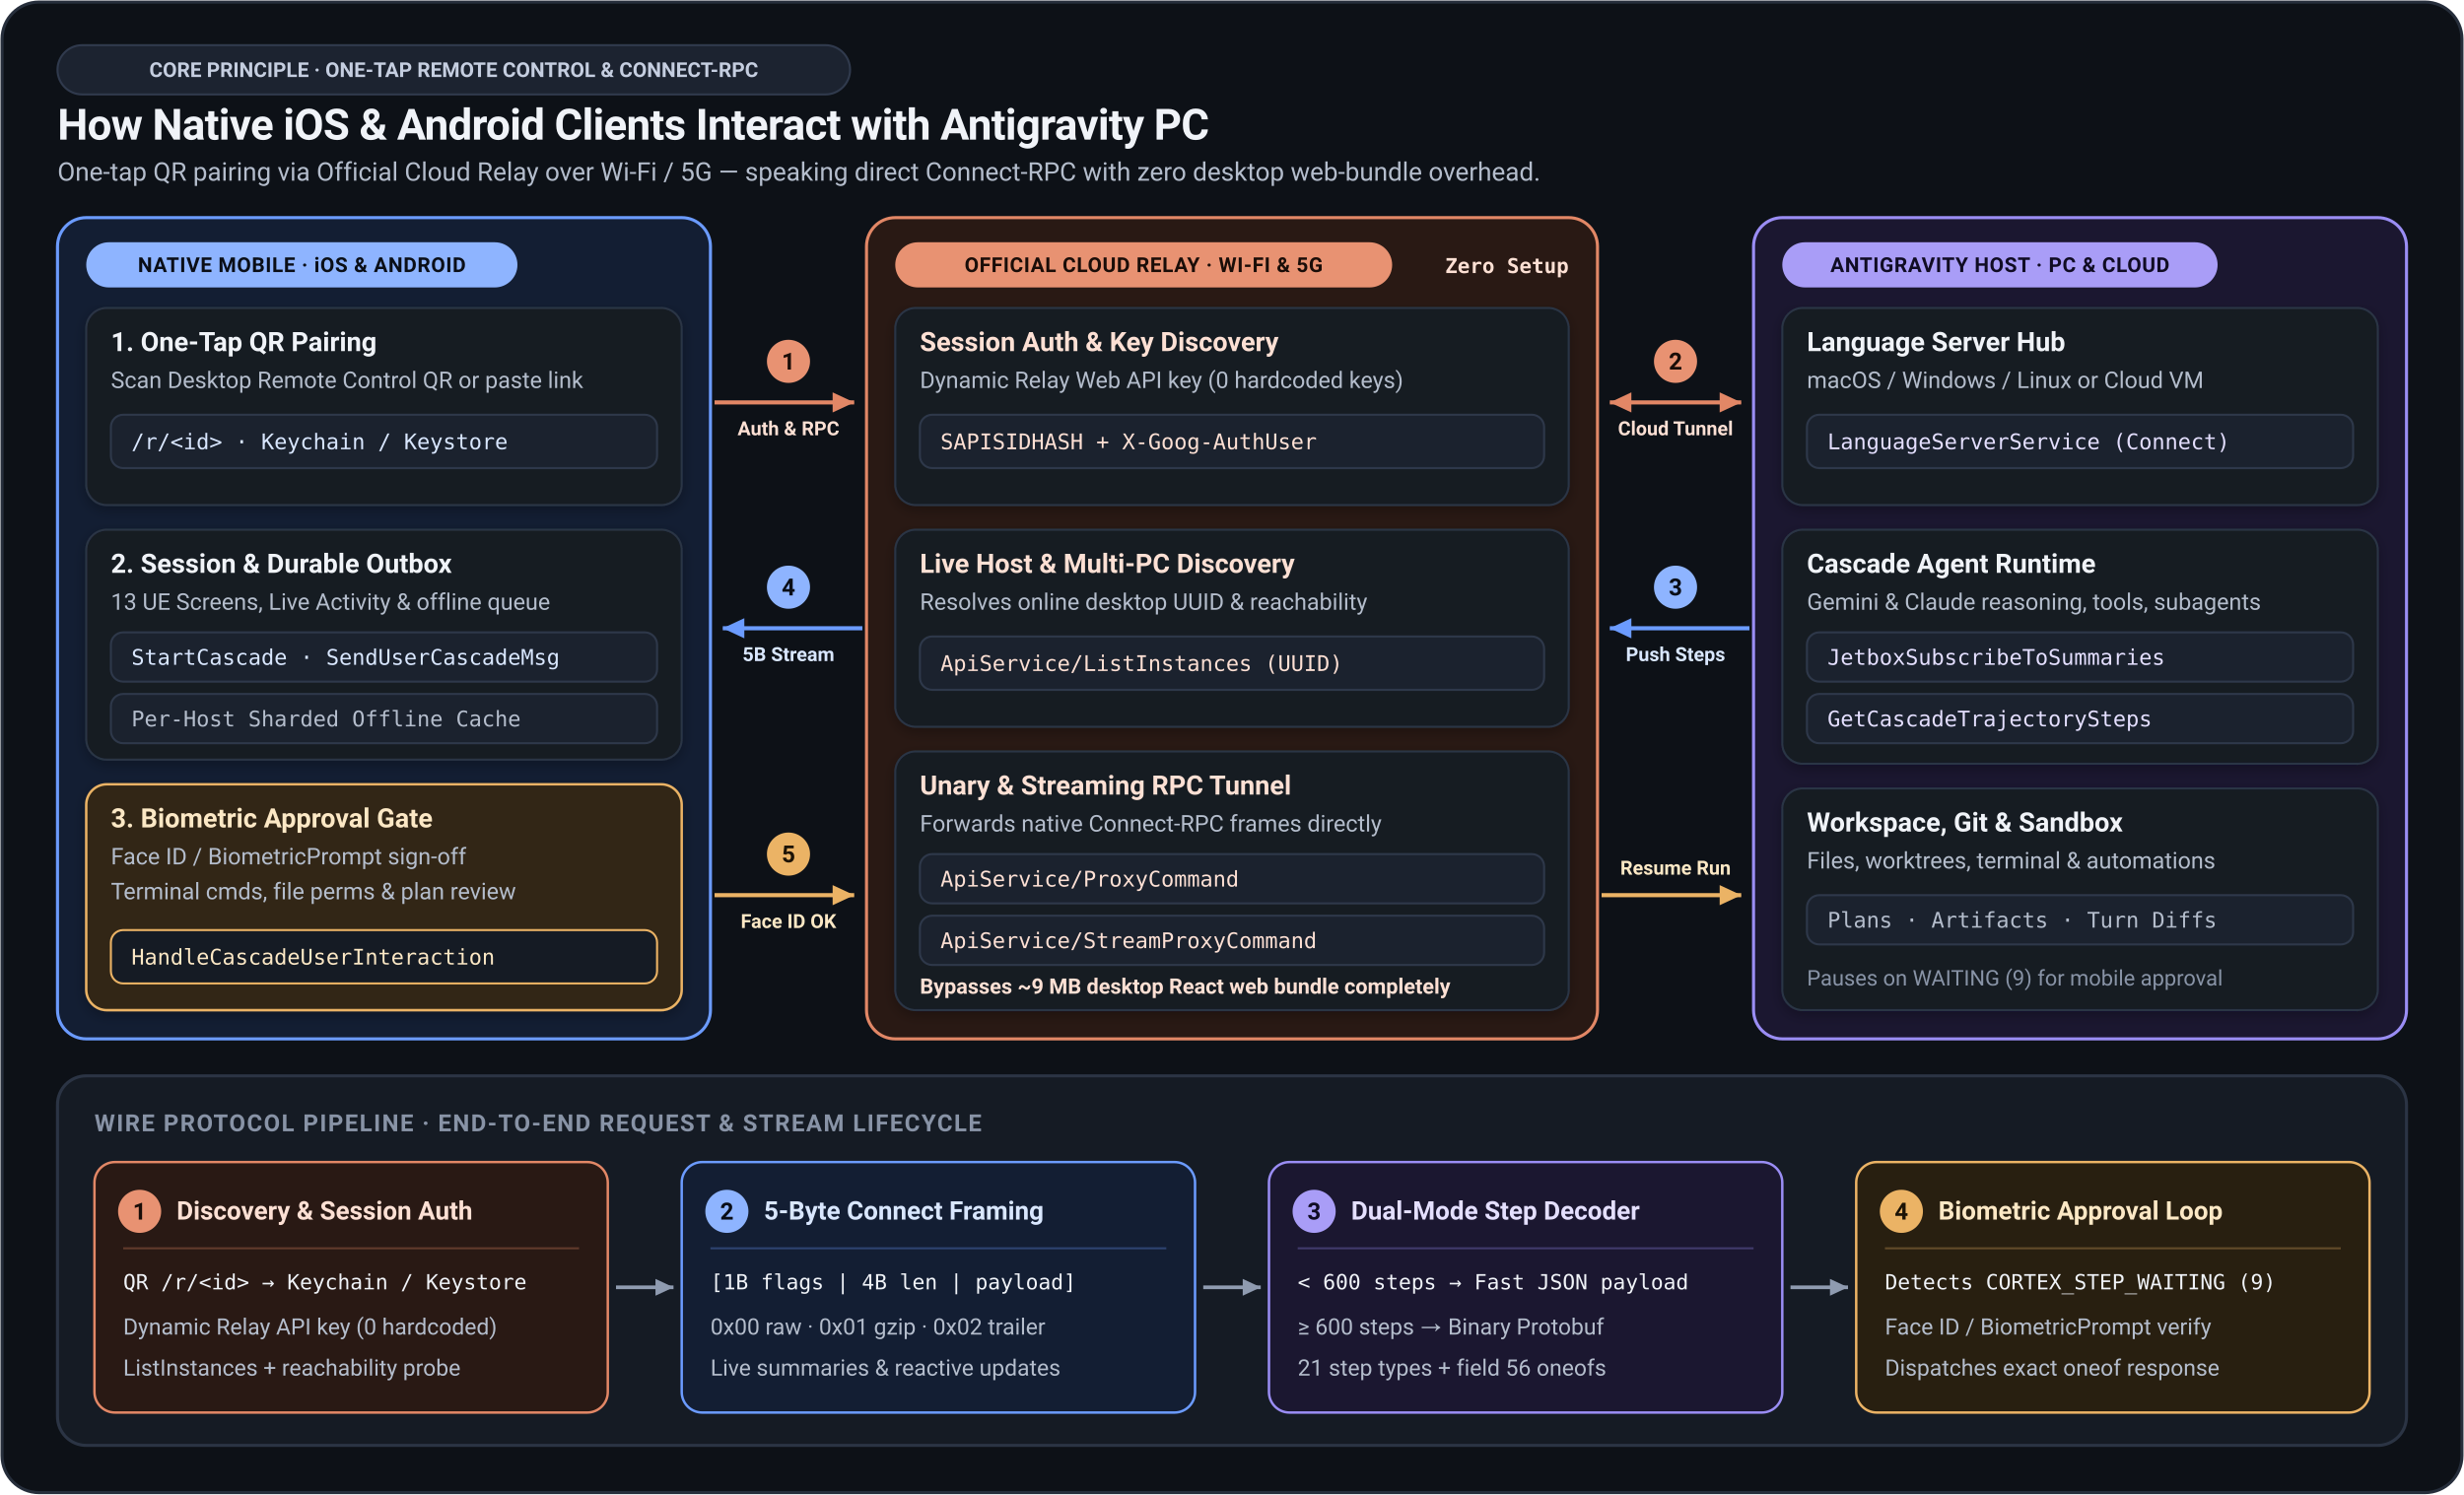
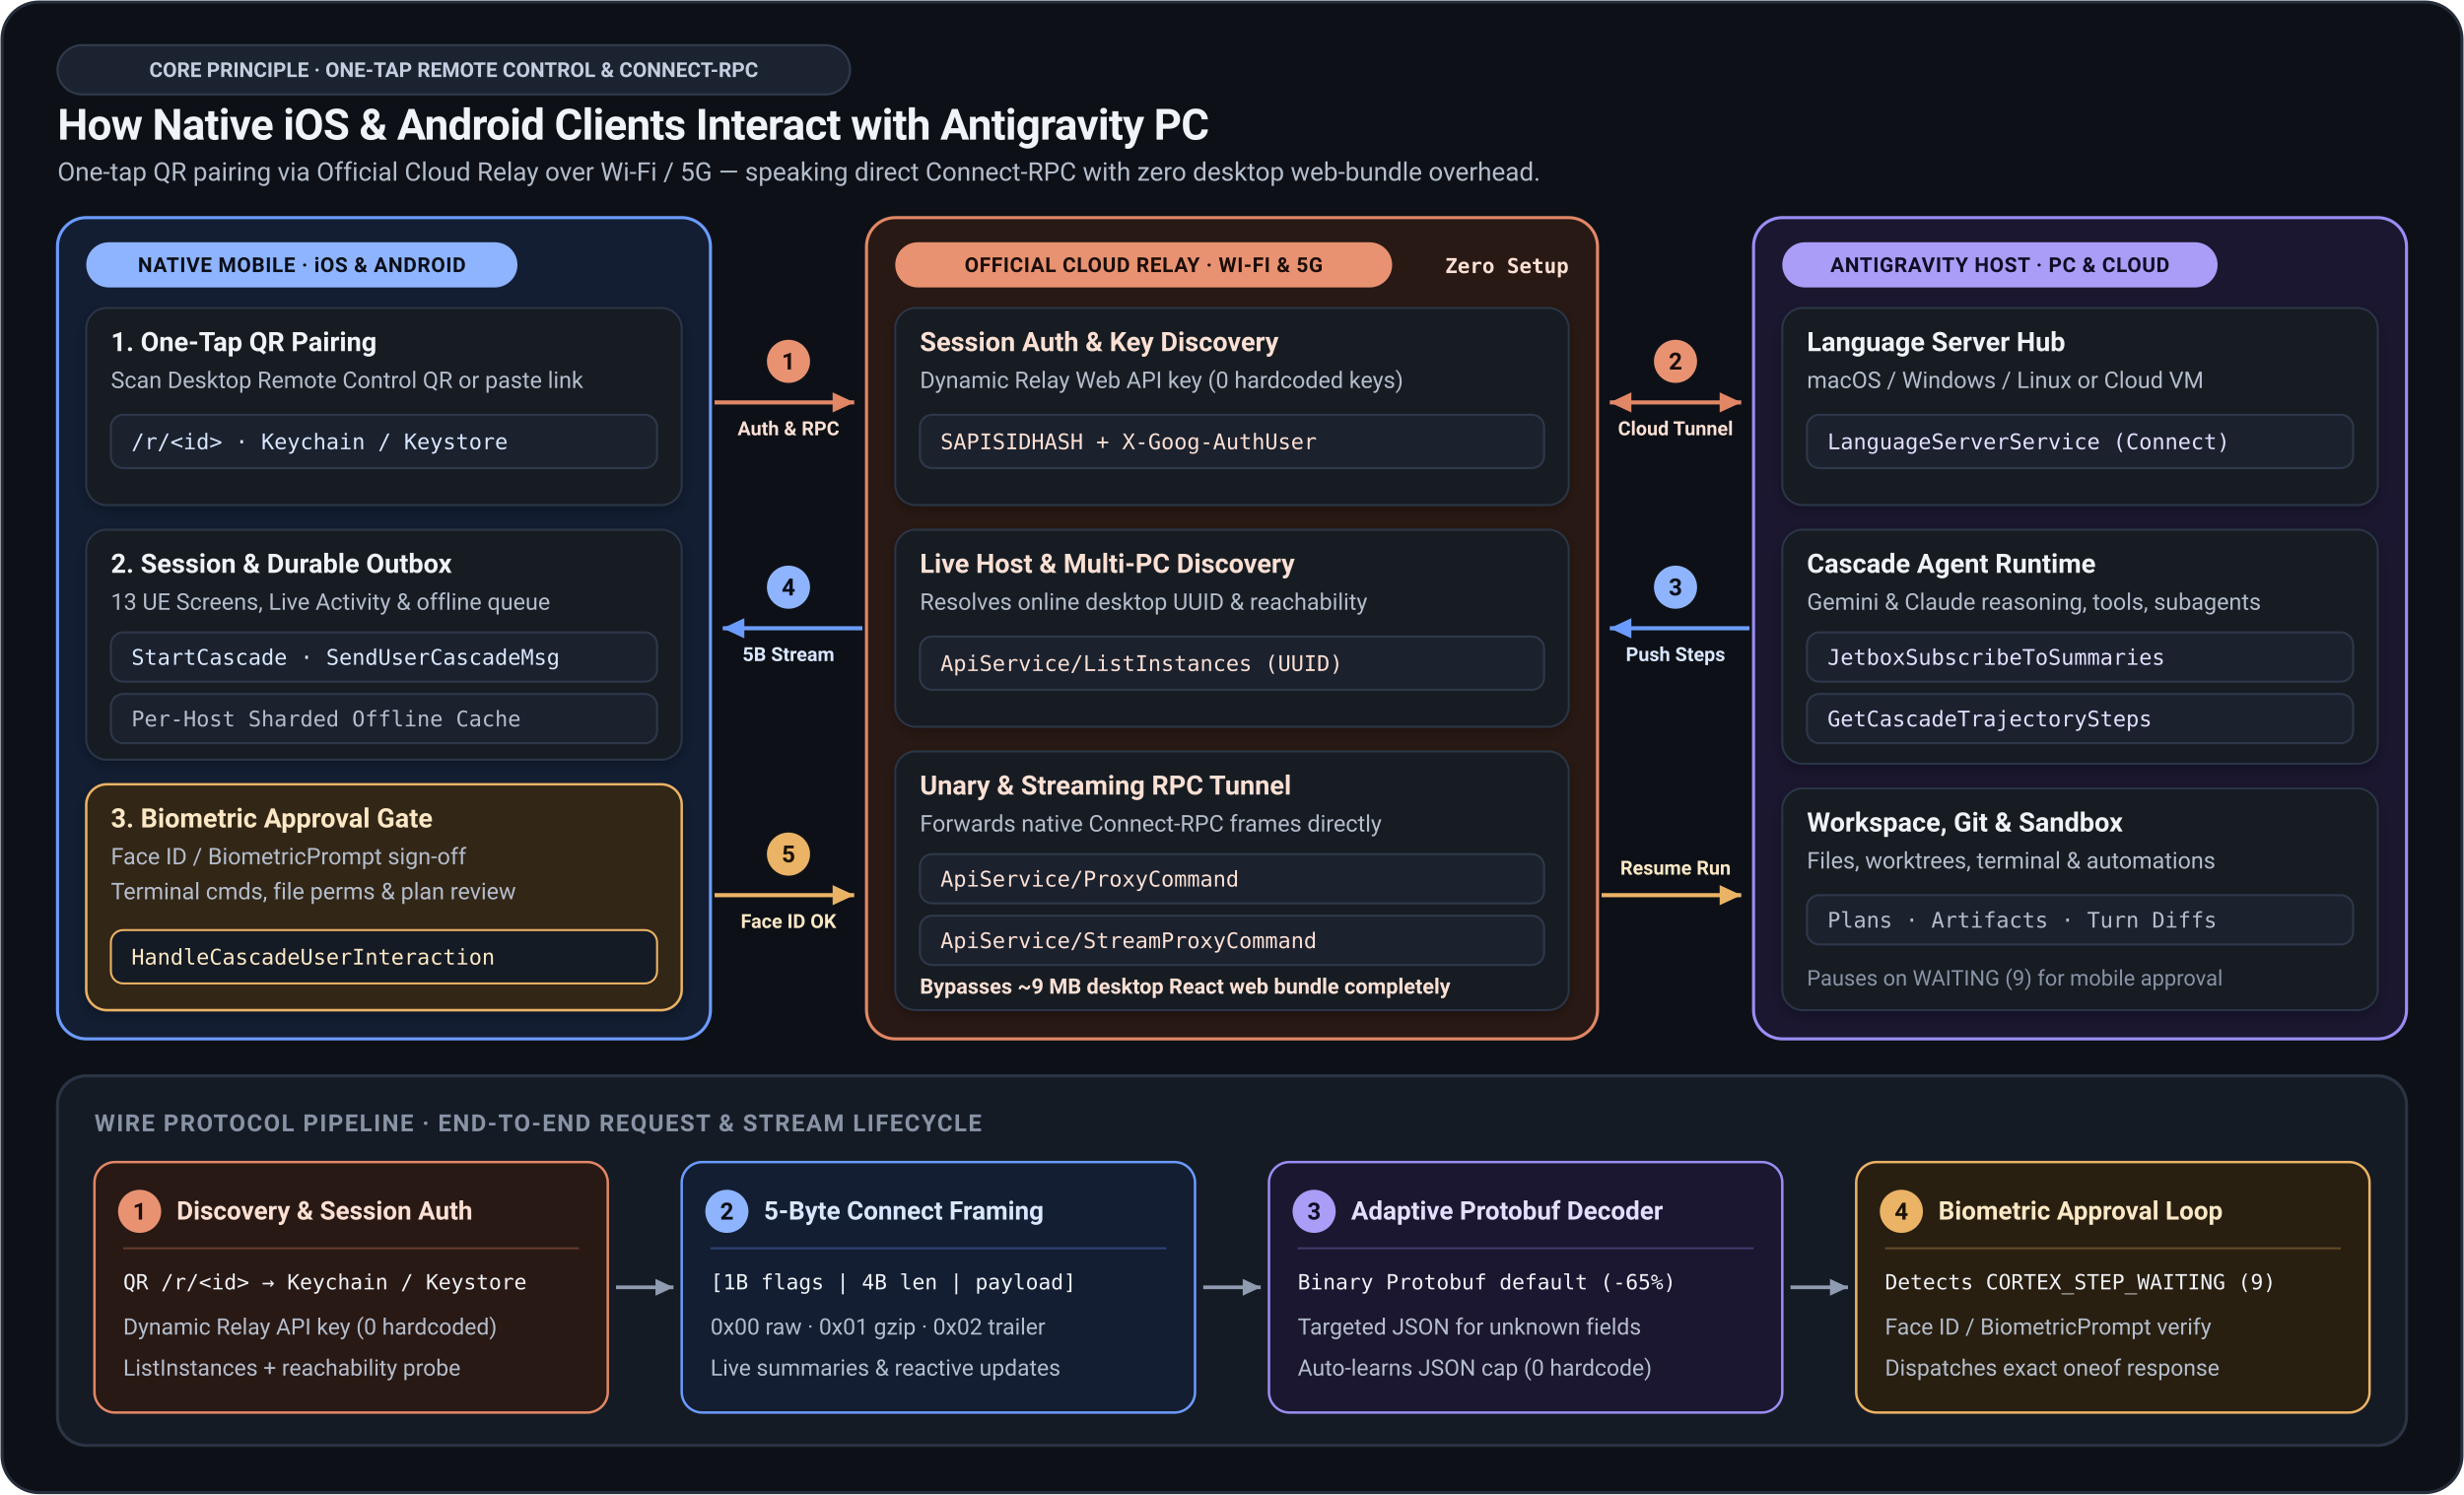
<svg xmlns="http://www.w3.org/2000/svg" viewBox="0 0 1200 728" width="1200" height="728" role="img" aria-label="Core Principle: How Native iOS and Android Clients Remote-Control Antigravity PC">
  <defs>
    <filter id="cardShadow" x="-4%" y="-4%" width="108%" height="112%">
      <feDropShadow dx="0" dy="2" stdDeviation="3" flood-color="#000000" flood-opacity="0.28" />
    </filter>
    <marker id="arrCoral" viewBox="0 0 10 10" refX="8.5" refY="5" markerWidth="7" markerHeight="7" orient="auto-start-reverse">
      <path d="M 1 1.5 L 8.5 5 L 1 8.5 z" fill="#E28766" />
    </marker>
    <marker id="arrAmber" viewBox="0 0 10 10" refX="8.5" refY="5" markerWidth="7" markerHeight="7" orient="auto-start-reverse">
      <path d="M 1 1.5 L 8.5 5 L 1 8.5 z" fill="#EBB365" />
    </marker>
    <marker id="arrBlue" viewBox="0 0 10 10" refX="8.5" refY="5" markerWidth="7" markerHeight="7" orient="auto-start-reverse">
      <path d="M 1 1.5 L 8.5 5 L 1 8.5 z" fill="#6B9BFF" />
    </marker>
    <marker id="arrNeutral" viewBox="0 0 10 10" refX="8.5" refY="5" markerWidth="6.5" markerHeight="6.5" orient="auto">
      <path d="M 1 1.5 L 8.5 5 L 1 8.5 z" fill="#8F9BB0" />
    </marker>
  </defs>
  <rect x="1" y="1" width="1198" height="726" rx="18" fill="#0D1117" stroke="#262E3B" stroke-width="1.5" />
  <g>
    <rect x="28.0" y="22.0" width="386.0" height="24.0" rx="12.0" fill="#1C2330" stroke="#303A4D" stroke-width="1" />
    <text x="221.0" y="37.5" text-anchor="middle" font-family="-apple-system, BlinkMacSystemFont, 'Segoe UI', Roboto, Helvetica, Arial, sans-serif" font-size="10" font-weight="600" fill="#C5CEE0">CORE PRINCIPLE  ·  ONE-TAP REMOTE CONTROL &amp; CONNECT-RPC</text>
  </g>
  <text x="28" y="68" font-family="-apple-system, BlinkMacSystemFont, 'Segoe UI', Roboto, Helvetica, Arial, sans-serif" font-size="21" font-weight="700" letter-spacing="-0.3" fill="#F0F3F8">How Native iOS &amp; Android Clients Interact with Antigravity PC</text>
  <text x="28" y="88" font-family="-apple-system, BlinkMacSystemFont, 'Segoe UI', Roboto, Helvetica, Arial, sans-serif" font-size="12.5" fill="#B4BDCC">One-tap QR pairing via Official Cloud Relay over Wi-Fi / 5G — speaking direct Connect-RPC with zero desktop web-bundle overhead.</text>
  <rect x="28" y="106" width="318" height="400" rx="14" fill="#131E33" stroke="#6B9BFF" stroke-width="1.5" />
  <g>
    <rect x="42.0" y="118.0" width="210.0" height="22.0" rx="11.0" fill="#8EB4FF" />
    <text x="147.0" y="132.5" text-anchor="middle" font-family="-apple-system, BlinkMacSystemFont, 'Segoe UI', Roboto, Helvetica, Arial, sans-serif" font-size="10" font-weight="600" letter-spacing="0.3" fill="#0A0E17">NATIVE MOBILE  ·  iOS &amp; ANDROID</text>
  </g>
  <rect x="42" y="150" width="290" height="96" rx="10" fill="#151B24" stroke="#2B3444" stroke-width="1" filter="url(#cardShadow)" />
  <text x="54" y="171" font-family="-apple-system, BlinkMacSystemFont, 'Segoe UI', Roboto, Helvetica, Arial, sans-serif" font-size="13" font-weight="700" fill="#F0F3F8">1. One-Tap QR Pairing</text>
  <text x="54" y="189" font-family="-apple-system, BlinkMacSystemFont, 'Segoe UI', Roboto, Helvetica, Arial, sans-serif" font-size="11.2" fill="#B4BDCC">Scan Desktop Remote Control QR or paste link</text>
  <g>
    <rect x="54.0" y="202.0" width="266.0" height="26.0" rx="6" fill="#1B222E" stroke="#2E384A" stroke-width="1" />
    <text x="64.0" y="218.8" font-family="ui-monospace, SFMono-Regular, Menlo, Monaco, Consolas, monospace" font-size="10.5" font-weight="500" fill="#D9E7FF">/r/&lt;id&gt;  ·  Keychain / Keystore</text>
  </g>
  <rect x="42" y="258" width="290" height="112" rx="10" fill="#151B24" stroke="#2B3444" stroke-width="1" filter="url(#cardShadow)" />
  <text x="54" y="279" font-family="-apple-system, BlinkMacSystemFont, 'Segoe UI', Roboto, Helvetica, Arial, sans-serif" font-size="13" font-weight="700" fill="#F0F3F8">2. Session &amp; Durable Outbox</text>
  <text x="54" y="297" font-family="-apple-system, BlinkMacSystemFont, 'Segoe UI', Roboto, Helvetica, Arial, sans-serif" font-size="11.2" fill="#B4BDCC">13 UE Screens, Live Activity &amp; offline queue</text>
  <g>
    <rect x="54.0" y="308.0" width="266.0" height="24.0" rx="6" fill="#1B222E" stroke="#2E384A" stroke-width="1" />
    <text x="64.0" y="323.8" font-family="ui-monospace, SFMono-Regular, Menlo, Monaco, Consolas, monospace" font-size="10.5" font-weight="500" fill="#D9E7FF">StartCascade · SendUserCascadeMsg</text>
  </g>
  <g>
    <rect x="54.0" y="338.0" width="266.0" height="24.0" rx="6" fill="#1B222E" stroke="#2E384A" stroke-width="1" />
    <text x="64.0" y="353.8" font-family="ui-monospace, SFMono-Regular, Menlo, Monaco, Consolas, monospace" font-size="10.5" font-weight="500" fill="#B4BDCC">Per-Host Sharded Offline Cache</text>
  </g>
  <rect x="42" y="382" width="290" height="110" rx="10" fill="#302614" stroke="#EBB365" stroke-width="1.2" filter="url(#cardShadow)" />
  <text x="54" y="403" font-family="-apple-system, BlinkMacSystemFont, 'Segoe UI', Roboto, Helvetica, Arial, sans-serif" font-size="13" font-weight="700" fill="#FCE8C5">3. Biometric Approval Gate</text>
  <text x="54" y="421" font-family="-apple-system, BlinkMacSystemFont, 'Segoe UI', Roboto, Helvetica, Arial, sans-serif" font-size="11.2" fill="#B4BDCC">Face ID / BiometricPrompt sign-off</text>
  <text x="54" y="438" font-family="-apple-system, BlinkMacSystemFont, 'Segoe UI', Roboto, Helvetica, Arial, sans-serif" font-size="11.2" fill="#B4BDCC">Terminal cmds, file perms &amp; plan review</text>
  <g>
    <rect x="54.0" y="453.0" width="266.0" height="26.0" rx="6" fill="#151B24" stroke="#EBB365" stroke-width="1" />
    <text x="64.0" y="469.8" font-family="ui-monospace, SFMono-Regular, Menlo, Monaco, Consolas, monospace" font-size="10.5" font-weight="500" fill="#FCE8C5">HandleCascadeUserInteraction</text>
  </g>
  <rect x="422" y="106" width="356" height="400" rx="14" fill="#291914" stroke="#E28766" stroke-width="1.5" />
  <g>
    <rect x="436.0" y="118.0" width="242.0" height="22.0" rx="11.0" fill="#E89272" />
    <text x="557.0" y="132.5" text-anchor="middle" font-family="-apple-system, BlinkMacSystemFont, 'Segoe UI', Roboto, Helvetica, Arial, sans-serif" font-size="10" font-weight="600" letter-spacing="0.3" fill="#1A0D08">OFFICIAL CLOUD RELAY  ·  WI-FI &amp; 5G</text>
  </g>
  <text x="764" y="133" text-anchor="end" font-family="ui-monospace, SFMono-Regular, Menlo, Monaco, Consolas, monospace" font-size="10" font-weight="600" fill="#FDE0D4">Zero Setup</text>
  <rect x="436" y="150" width="328" height="96" rx="10" fill="#151B24" stroke="#2B3444" stroke-width="1" filter="url(#cardShadow)" />
  <text x="448" y="171" font-family="-apple-system, BlinkMacSystemFont, 'Segoe UI', Roboto, Helvetica, Arial, sans-serif" font-size="13" font-weight="700" fill="#FDE0D4">Session Auth &amp; Key Discovery</text>
  <text x="448" y="189" font-family="-apple-system, BlinkMacSystemFont, 'Segoe UI', Roboto, Helvetica, Arial, sans-serif" font-size="11.2" fill="#B4BDCC">Dynamic Relay Web API key (0 hardcoded keys)</text>
  <g>
    <rect x="448.0" y="202.0" width="304.0" height="26.0" rx="6" fill="#1B222E" stroke="#2E384A" stroke-width="1" />
    <text x="458.0" y="218.8" font-family="ui-monospace, SFMono-Regular, Menlo, Monaco, Consolas, monospace" font-size="10.5" font-weight="500" fill="#FDE0D4">SAPISIDHASH + X-Goog-AuthUser</text>
  </g>
  <rect x="436" y="258" width="328" height="96" rx="10" fill="#151B24" stroke="#2B3444" stroke-width="1" filter="url(#cardShadow)" />
  <text x="448" y="279" font-family="-apple-system, BlinkMacSystemFont, 'Segoe UI', Roboto, Helvetica, Arial, sans-serif" font-size="13" font-weight="700" fill="#FDE0D4">Live Host &amp; Multi-PC Discovery</text>
  <text x="448" y="297" font-family="-apple-system, BlinkMacSystemFont, 'Segoe UI', Roboto, Helvetica, Arial, sans-serif" font-size="11.2" fill="#B4BDCC">Resolves online desktop UUID &amp; reachability</text>
  <g>
    <rect x="448.0" y="310.0" width="304.0" height="26.0" rx="6" fill="#1B222E" stroke="#2E384A" stroke-width="1" />
    <text x="458.0" y="326.8" font-family="ui-monospace, SFMono-Regular, Menlo, Monaco, Consolas, monospace" font-size="10.5" font-weight="500" fill="#FDE0D4">ApiService/ListInstances (UUID)</text>
  </g>
  <rect x="436" y="366" width="328" height="126" rx="10" fill="#151B24" stroke="#2B3444" stroke-width="1" filter="url(#cardShadow)" />
  <text x="448" y="387" font-family="-apple-system, BlinkMacSystemFont, 'Segoe UI', Roboto, Helvetica, Arial, sans-serif" font-size="13" font-weight="700" fill="#FDE0D4">Unary &amp; Streaming RPC Tunnel</text>
  <text x="448" y="405" font-family="-apple-system, BlinkMacSystemFont, 'Segoe UI', Roboto, Helvetica, Arial, sans-serif" font-size="11.2" fill="#B4BDCC">Forwards native Connect-RPC frames directly</text>
  <g>
    <rect x="448.0" y="416.0" width="304.0" height="24.0" rx="6" fill="#1B222E" stroke="#2E384A" stroke-width="1" />
    <text x="458.0" y="431.8" font-family="ui-monospace, SFMono-Regular, Menlo, Monaco, Consolas, monospace" font-size="10.5" font-weight="500" fill="#FDE0D4">ApiService/ProxyCommand</text>
  </g>
  <g>
    <rect x="448.0" y="446.0" width="304.0" height="24.0" rx="6" fill="#1B222E" stroke="#2E384A" stroke-width="1" />
    <text x="458.0" y="461.8" font-family="ui-monospace, SFMono-Regular, Menlo, Monaco, Consolas, monospace" font-size="10.5" font-weight="500" fill="#FDE0D4">ApiService/StreamProxyCommand</text>
  </g>
  <text x="448" y="484" font-family="-apple-system, BlinkMacSystemFont, 'Segoe UI', Roboto, Helvetica, Arial, sans-serif" font-size="10.4" font-weight="600" fill="#FDE0D4">Bypasses ~9 MB desktop React web bundle completely</text>
  <rect x="854" y="106" width="318" height="400" rx="14" fill="#1B1730" stroke="#9A8DF4" stroke-width="1.5" />
  <g>
    <rect x="868.0" y="118.0" width="212.0" height="22.0" rx="11.0" fill="#A99DF7" />
    <text x="974.0" y="132.5" text-anchor="middle" font-family="-apple-system, BlinkMacSystemFont, 'Segoe UI', Roboto, Helvetica, Arial, sans-serif" font-size="10" font-weight="600" letter-spacing="0.3" fill="#100C24">ANTIGRAVITY HOST  ·  PC &amp; CLOUD</text>
  </g>
  <rect x="868" y="150" width="290" height="96" rx="10" fill="#151B24" stroke="#2B3444" stroke-width="1" filter="url(#cardShadow)" />
  <text x="880" y="171" font-family="-apple-system, BlinkMacSystemFont, 'Segoe UI', Roboto, Helvetica, Arial, sans-serif" font-size="13" font-weight="700" fill="#F0F3F8">Language Server Hub</text>
  <text x="880" y="189" font-family="-apple-system, BlinkMacSystemFont, 'Segoe UI', Roboto, Helvetica, Arial, sans-serif" font-size="11.2" fill="#B4BDCC">macOS / Windows / Linux or Cloud VM</text>
  <g>
    <rect x="880.0" y="202.0" width="266.0" height="26.0" rx="6" fill="#1B222E" stroke="#2E384A" stroke-width="1" />
    <text x="890.0" y="218.8" font-family="ui-monospace, SFMono-Regular, Menlo, Monaco, Consolas, monospace" font-size="10.5" font-weight="500" fill="#E4DFFF">LanguageServerService (Connect)</text>
  </g>
  <rect x="868" y="258" width="290" height="114" rx="10" fill="#151B24" stroke="#2B3444" stroke-width="1" filter="url(#cardShadow)" />
  <text x="880" y="279" font-family="-apple-system, BlinkMacSystemFont, 'Segoe UI', Roboto, Helvetica, Arial, sans-serif" font-size="13" font-weight="700" fill="#F0F3F8">Cascade Agent Runtime</text>
  <text x="880" y="297" font-family="-apple-system, BlinkMacSystemFont, 'Segoe UI', Roboto, Helvetica, Arial, sans-serif" font-size="11.2" fill="#B4BDCC">Gemini &amp; Claude reasoning, tools, subagents</text>
  <g>
    <rect x="880.0" y="308.0" width="266.0" height="24.0" rx="6" fill="#1B222E" stroke="#2E384A" stroke-width="1" />
    <text x="890.0" y="323.8" font-family="ui-monospace, SFMono-Regular, Menlo, Monaco, Consolas, monospace" font-size="10.5" font-weight="500" fill="#E4DFFF">JetboxSubscribeToSummaries</text>
  </g>
  <g>
    <rect x="880.0" y="338.0" width="266.0" height="24.0" rx="6" fill="#1B222E" stroke="#2E384A" stroke-width="1" />
    <text x="890.0" y="353.8" font-family="ui-monospace, SFMono-Regular, Menlo, Monaco, Consolas, monospace" font-size="10.5" font-weight="500" fill="#E4DFFF">GetCascadeTrajectorySteps</text>
  </g>
  <rect x="868" y="384" width="290" height="108" rx="10" fill="#151B24" stroke="#2B3444" stroke-width="1" filter="url(#cardShadow)" />
  <text x="880" y="405" font-family="-apple-system, BlinkMacSystemFont, 'Segoe UI', Roboto, Helvetica, Arial, sans-serif" font-size="13" font-weight="700" fill="#F0F3F8">Workspace, Git &amp; Sandbox</text>
  <text x="880" y="423" font-family="-apple-system, BlinkMacSystemFont, 'Segoe UI', Roboto, Helvetica, Arial, sans-serif" font-size="11.2" fill="#B4BDCC">Files, worktrees, terminal &amp; automations</text>
  <g>
    <rect x="880.0" y="436.0" width="266.0" height="24.0" rx="6" fill="#1B222E" stroke="#2E384A" stroke-width="1" />
    <text x="890.0" y="451.8" font-family="ui-monospace, SFMono-Regular, Menlo, Monaco, Consolas, monospace" font-size="10.5" font-weight="500" fill="#B4BDCC">Plans · Artifacts · Turn Diffs</text>
  </g>
  <text x="880" y="480" font-family="-apple-system, BlinkMacSystemFont, 'Segoe UI', Roboto, Helvetica, Arial, sans-serif" font-size="10.5" fill="#8893A6">Pauses on WAITING (9) for mobile approval</text>
  <line x1="348" y1="196" x2="416" y2="196" stroke="#E28766" stroke-width="2" marker-end="url(#arrCoral)" />
  <g>
    <circle cx="384.0" cy="176.0" r="10.5" fill="#E89272" />
    <text x="384.0" y="180.0" text-anchor="middle" font-family="-apple-system, BlinkMacSystemFont, 'Segoe UI', Roboto, Helvetica, Arial, sans-serif" font-size="11.5" font-weight="700" fill="#1A0D08">1</text>
  </g>
  <text x="384.0" y="212" text-anchor="middle" font-family="-apple-system, BlinkMacSystemFont, 'Segoe UI', Roboto, Helvetica, Arial, sans-serif" font-size="9.5" font-weight="600" fill="#FDE0D4">Auth &amp; RPC</text>
  <line x1="420" y1="306" x2="352" y2="306" stroke="#6B9BFF" stroke-width="2" marker-end="url(#arrBlue)" />
  <g>
    <circle cx="384.0" cy="286.0" r="10.5" fill="#8EB4FF" />
    <text x="384.0" y="290.0" text-anchor="middle" font-family="-apple-system, BlinkMacSystemFont, 'Segoe UI', Roboto, Helvetica, Arial, sans-serif" font-size="11.5" font-weight="700" fill="#0A0E17">4</text>
  </g>
  <text x="384.0" y="322" text-anchor="middle" font-family="-apple-system, BlinkMacSystemFont, 'Segoe UI', Roboto, Helvetica, Arial, sans-serif" font-size="9.5" font-weight="600" fill="#D9E7FF">5B Stream</text>
  <line x1="348" y1="436" x2="416" y2="436" stroke="#EBB365" stroke-width="2" marker-end="url(#arrAmber)" />
  <g>
    <circle cx="384.0" cy="416.0" r="10.5" fill="#EBB365" />
    <text x="384.0" y="420.0" text-anchor="middle" font-family="-apple-system, BlinkMacSystemFont, 'Segoe UI', Roboto, Helvetica, Arial, sans-serif" font-size="11.5" font-weight="700" fill="#1C1306">5</text>
  </g>
  <text x="384.0" y="452" text-anchor="middle" font-family="-apple-system, BlinkMacSystemFont, 'Segoe UI', Roboto, Helvetica, Arial, sans-serif" font-size="9.5" font-weight="600" fill="#FCE8C5">Face ID OK</text>
  <line x1="784" y1="196" x2="848" y2="196" stroke="#E28766" stroke-width="2" marker-start="url(#arrCoral)" marker-end="url(#arrCoral)" />
  <g>
    <circle cx="816.0" cy="176.0" r="10.5" fill="#E89272" />
    <text x="816.0" y="180.0" text-anchor="middle" font-family="-apple-system, BlinkMacSystemFont, 'Segoe UI', Roboto, Helvetica, Arial, sans-serif" font-size="11.5" font-weight="700" fill="#1A0D08">2</text>
  </g>
  <text x="816.0" y="212" text-anchor="middle" font-family="-apple-system, BlinkMacSystemFont, 'Segoe UI', Roboto, Helvetica, Arial, sans-serif" font-size="9.5" font-weight="600" fill="#FDE0D4">Cloud Tunnel</text>
  <line x1="852" y1="306" x2="784" y2="306" stroke="#6B9BFF" stroke-width="2" marker-end="url(#arrBlue)" />
  <g>
    <circle cx="816.0" cy="286.0" r="10.5" fill="#8EB4FF" />
    <text x="816.0" y="290.0" text-anchor="middle" font-family="-apple-system, BlinkMacSystemFont, 'Segoe UI', Roboto, Helvetica, Arial, sans-serif" font-size="11.5" font-weight="700" fill="#0A0E17">3</text>
  </g>
  <text x="816.0" y="322" text-anchor="middle" font-family="-apple-system, BlinkMacSystemFont, 'Segoe UI', Roboto, Helvetica, Arial, sans-serif" font-size="9.5" font-weight="600" fill="#D9E7FF">Push Steps</text>
  <line x1="780" y1="436" x2="848" y2="436" stroke="#EBB365" stroke-width="2" marker-end="url(#arrAmber)" />
  <text x="816.0" y="426" text-anchor="middle" font-family="-apple-system, BlinkMacSystemFont, 'Segoe UI', Roboto, Helvetica, Arial, sans-serif" font-size="9.5" font-weight="600" fill="#FCE8C5">Resume Run</text>
  <rect x="28" y="524" width="1144" height="180" rx="14" fill="#151B24" stroke="#2B3444" stroke-width="1.5" />
  <text x="46" y="551" font-family="-apple-system, BlinkMacSystemFont, 'Segoe UI', Roboto, Helvetica, Arial, sans-serif" font-size="11.5" font-weight="700" letter-spacing="0.7" fill="#8893A6">WIRE PROTOCOL PIPELINE  ·  END-TO-END REQUEST &amp; STREAM LIFECYCLE</text>
  <rect x="46" y="566" width="250" height="122" rx="10" fill="#291914" stroke="#E28766" stroke-width="1.2" />
  <g>
    <circle cx="68.0" cy="590.0" r="10.5" fill="#E89272" />
    <text x="68.0" y="594.0" text-anchor="middle" font-family="-apple-system, BlinkMacSystemFont, 'Segoe UI', Roboto, Helvetica, Arial, sans-serif" font-size="11.5" font-weight="700" fill="#1A0D08">1</text>
  </g>
  <text x="86" y="594" font-family="-apple-system, BlinkMacSystemFont, 'Segoe UI', Roboto, Helvetica, Arial, sans-serif" font-size="12.5" font-weight="700" fill="#FDE0D4">Discovery &amp; Session Auth</text>
  <line x1="60" y1="608" x2="282" y2="608" stroke="#E28766" stroke-opacity="0.3" stroke-width="1" />
  <text x="60" y="628" font-family="ui-monospace, SFMono-Regular, Menlo, Monaco, Consolas, monospace" font-size="10.2" fill="#F0F3F8">QR /r/&lt;id&gt; → Keychain / Keystore</text>
  <text x="60" y="650" font-family="-apple-system, BlinkMacSystemFont, 'Segoe UI', Roboto, Helvetica, Arial, sans-serif" font-size="11" fill="#B4BDCC">Dynamic Relay API key (0 hardcoded)</text>
  <text x="60" y="670" font-family="-apple-system, BlinkMacSystemFont, 'Segoe UI', Roboto, Helvetica, Arial, sans-serif" font-size="11" fill="#B4BDCC">ListInstances + reachability probe</text>
  <line x1="300" y1="627.0" x2="328" y2="627.0" stroke="#8F9BB0" stroke-width="1.8" marker-end="url(#arrNeutral)" />
  <rect x="332" y="566" width="250" height="122" rx="10" fill="#131E33" stroke="#6B9BFF" stroke-width="1.2" />
  <g>
    <circle cx="354.0" cy="590.0" r="10.5" fill="#8EB4FF" />
    <text x="354.0" y="594.0" text-anchor="middle" font-family="-apple-system, BlinkMacSystemFont, 'Segoe UI', Roboto, Helvetica, Arial, sans-serif" font-size="11.5" font-weight="700" fill="#0A0E17">2</text>
  </g>
  <text x="372" y="594" font-family="-apple-system, BlinkMacSystemFont, 'Segoe UI', Roboto, Helvetica, Arial, sans-serif" font-size="12.5" font-weight="700" fill="#D9E7FF">5-Byte Connect Framing</text>
  <line x1="346" y1="608" x2="568" y2="608" stroke="#6B9BFF" stroke-opacity="0.3" stroke-width="1" />
  <text x="346" y="628" font-family="ui-monospace, SFMono-Regular, Menlo, Monaco, Consolas, monospace" font-size="10.2" fill="#F0F3F8">[1B flags | 4B len | payload]</text>
  <text x="346" y="650" font-family="-apple-system, BlinkMacSystemFont, 'Segoe UI', Roboto, Helvetica, Arial, sans-serif" font-size="11" fill="#B4BDCC">0x00 raw · 0x01 gzip · 0x02 trailer</text>
  <text x="346" y="670" font-family="-apple-system, BlinkMacSystemFont, 'Segoe UI', Roboto, Helvetica, Arial, sans-serif" font-size="11" fill="#B4BDCC">Live summaries &amp; reactive updates</text>
  <line x1="586" y1="627.0" x2="614" y2="627.0" stroke="#8F9BB0" stroke-width="1.8" marker-end="url(#arrNeutral)" />
  <rect x="618" y="566" width="250" height="122" rx="10" fill="#1B1730" stroke="#9A8DF4" stroke-width="1.2" />
  <g>
    <circle cx="640.0" cy="590.0" r="10.5" fill="#A99DF7" />
    <text x="640.0" y="594.0" text-anchor="middle" font-family="-apple-system, BlinkMacSystemFont, 'Segoe UI', Roboto, Helvetica, Arial, sans-serif" font-size="11.5" font-weight="700" fill="#100C24">3</text>
  </g>
-   <text x="658" y="594" font-family="-apple-system, BlinkMacSystemFont, 'Segoe UI', Roboto, Helvetica, Arial, sans-serif" font-size="12.5" font-weight="700" fill="#E4DFFF">Dual-Mode Step Decoder</text>
+   <text x="658" y="594" font-family="-apple-system, BlinkMacSystemFont, 'Segoe UI', Roboto, Helvetica, Arial, sans-serif" font-size="12.5" font-weight="700" fill="#E4DFFF">Adaptive Protobuf Decoder</text>
  <line x1="632" y1="608" x2="854" y2="608" stroke="#9A8DF4" stroke-opacity="0.3" stroke-width="1" />
-   <text x="632" y="628" font-family="ui-monospace, SFMono-Regular, Menlo, Monaco, Consolas, monospace" font-size="10.2" fill="#F0F3F8">&lt; 600 steps → Fast JSON payload</text>
-   <text x="632" y="650" font-family="-apple-system, BlinkMacSystemFont, 'Segoe UI', Roboto, Helvetica, Arial, sans-serif" font-size="11" fill="#B4BDCC">≥ 600 steps → Binary Protobuf</text>
-   <text x="632" y="670" font-family="-apple-system, BlinkMacSystemFont, 'Segoe UI', Roboto, Helvetica, Arial, sans-serif" font-size="11" fill="#B4BDCC">21 step types + field 56 oneofs</text>
+   <text x="632" y="628" font-family="ui-monospace, SFMono-Regular, Menlo, Monaco, Consolas, monospace" font-size="10.2" fill="#F0F3F8">Binary Protobuf default (-65%)</text>
+   <text x="632" y="650" font-family="-apple-system, BlinkMacSystemFont, 'Segoe UI', Roboto, Helvetica, Arial, sans-serif" font-size="11" fill="#B4BDCC">Targeted JSON for unknown fields</text>
+   <text x="632" y="670" font-family="-apple-system, BlinkMacSystemFont, 'Segoe UI', Roboto, Helvetica, Arial, sans-serif" font-size="11" fill="#B4BDCC">Auto-learns JSON cap (0 hardcode)</text>
  <line x1="872" y1="627.0" x2="900" y2="627.0" stroke="#8F9BB0" stroke-width="1.8" marker-end="url(#arrNeutral)" />
  <rect x="904" y="566" width="250" height="122" rx="10" fill="#281F10" stroke="#EBB365" stroke-width="1.2" />
  <g>
    <circle cx="926.0" cy="590.0" r="10.5" fill="#EBB365" />
    <text x="926.0" y="594.0" text-anchor="middle" font-family="-apple-system, BlinkMacSystemFont, 'Segoe UI', Roboto, Helvetica, Arial, sans-serif" font-size="11.5" font-weight="700" fill="#1C1306">4</text>
  </g>
  <text x="944" y="594" font-family="-apple-system, BlinkMacSystemFont, 'Segoe UI', Roboto, Helvetica, Arial, sans-serif" font-size="12.5" font-weight="700" fill="#FCE8C5">Biometric Approval Loop</text>
  <line x1="918" y1="608" x2="1140" y2="608" stroke="#EBB365" stroke-opacity="0.3" stroke-width="1" />
  <text x="918" y="628" font-family="ui-monospace, SFMono-Regular, Menlo, Monaco, Consolas, monospace" font-size="10.2" fill="#F0F3F8">Detects CORTEX_STEP_WAITING (9)</text>
  <text x="918" y="650" font-family="-apple-system, BlinkMacSystemFont, 'Segoe UI', Roboto, Helvetica, Arial, sans-serif" font-size="11" fill="#B4BDCC">Face ID / BiometricPrompt verify</text>
  <text x="918" y="670" font-family="-apple-system, BlinkMacSystemFont, 'Segoe UI', Roboto, Helvetica, Arial, sans-serif" font-size="11" fill="#B4BDCC">Dispatches exact oneof response</text>
</svg>
